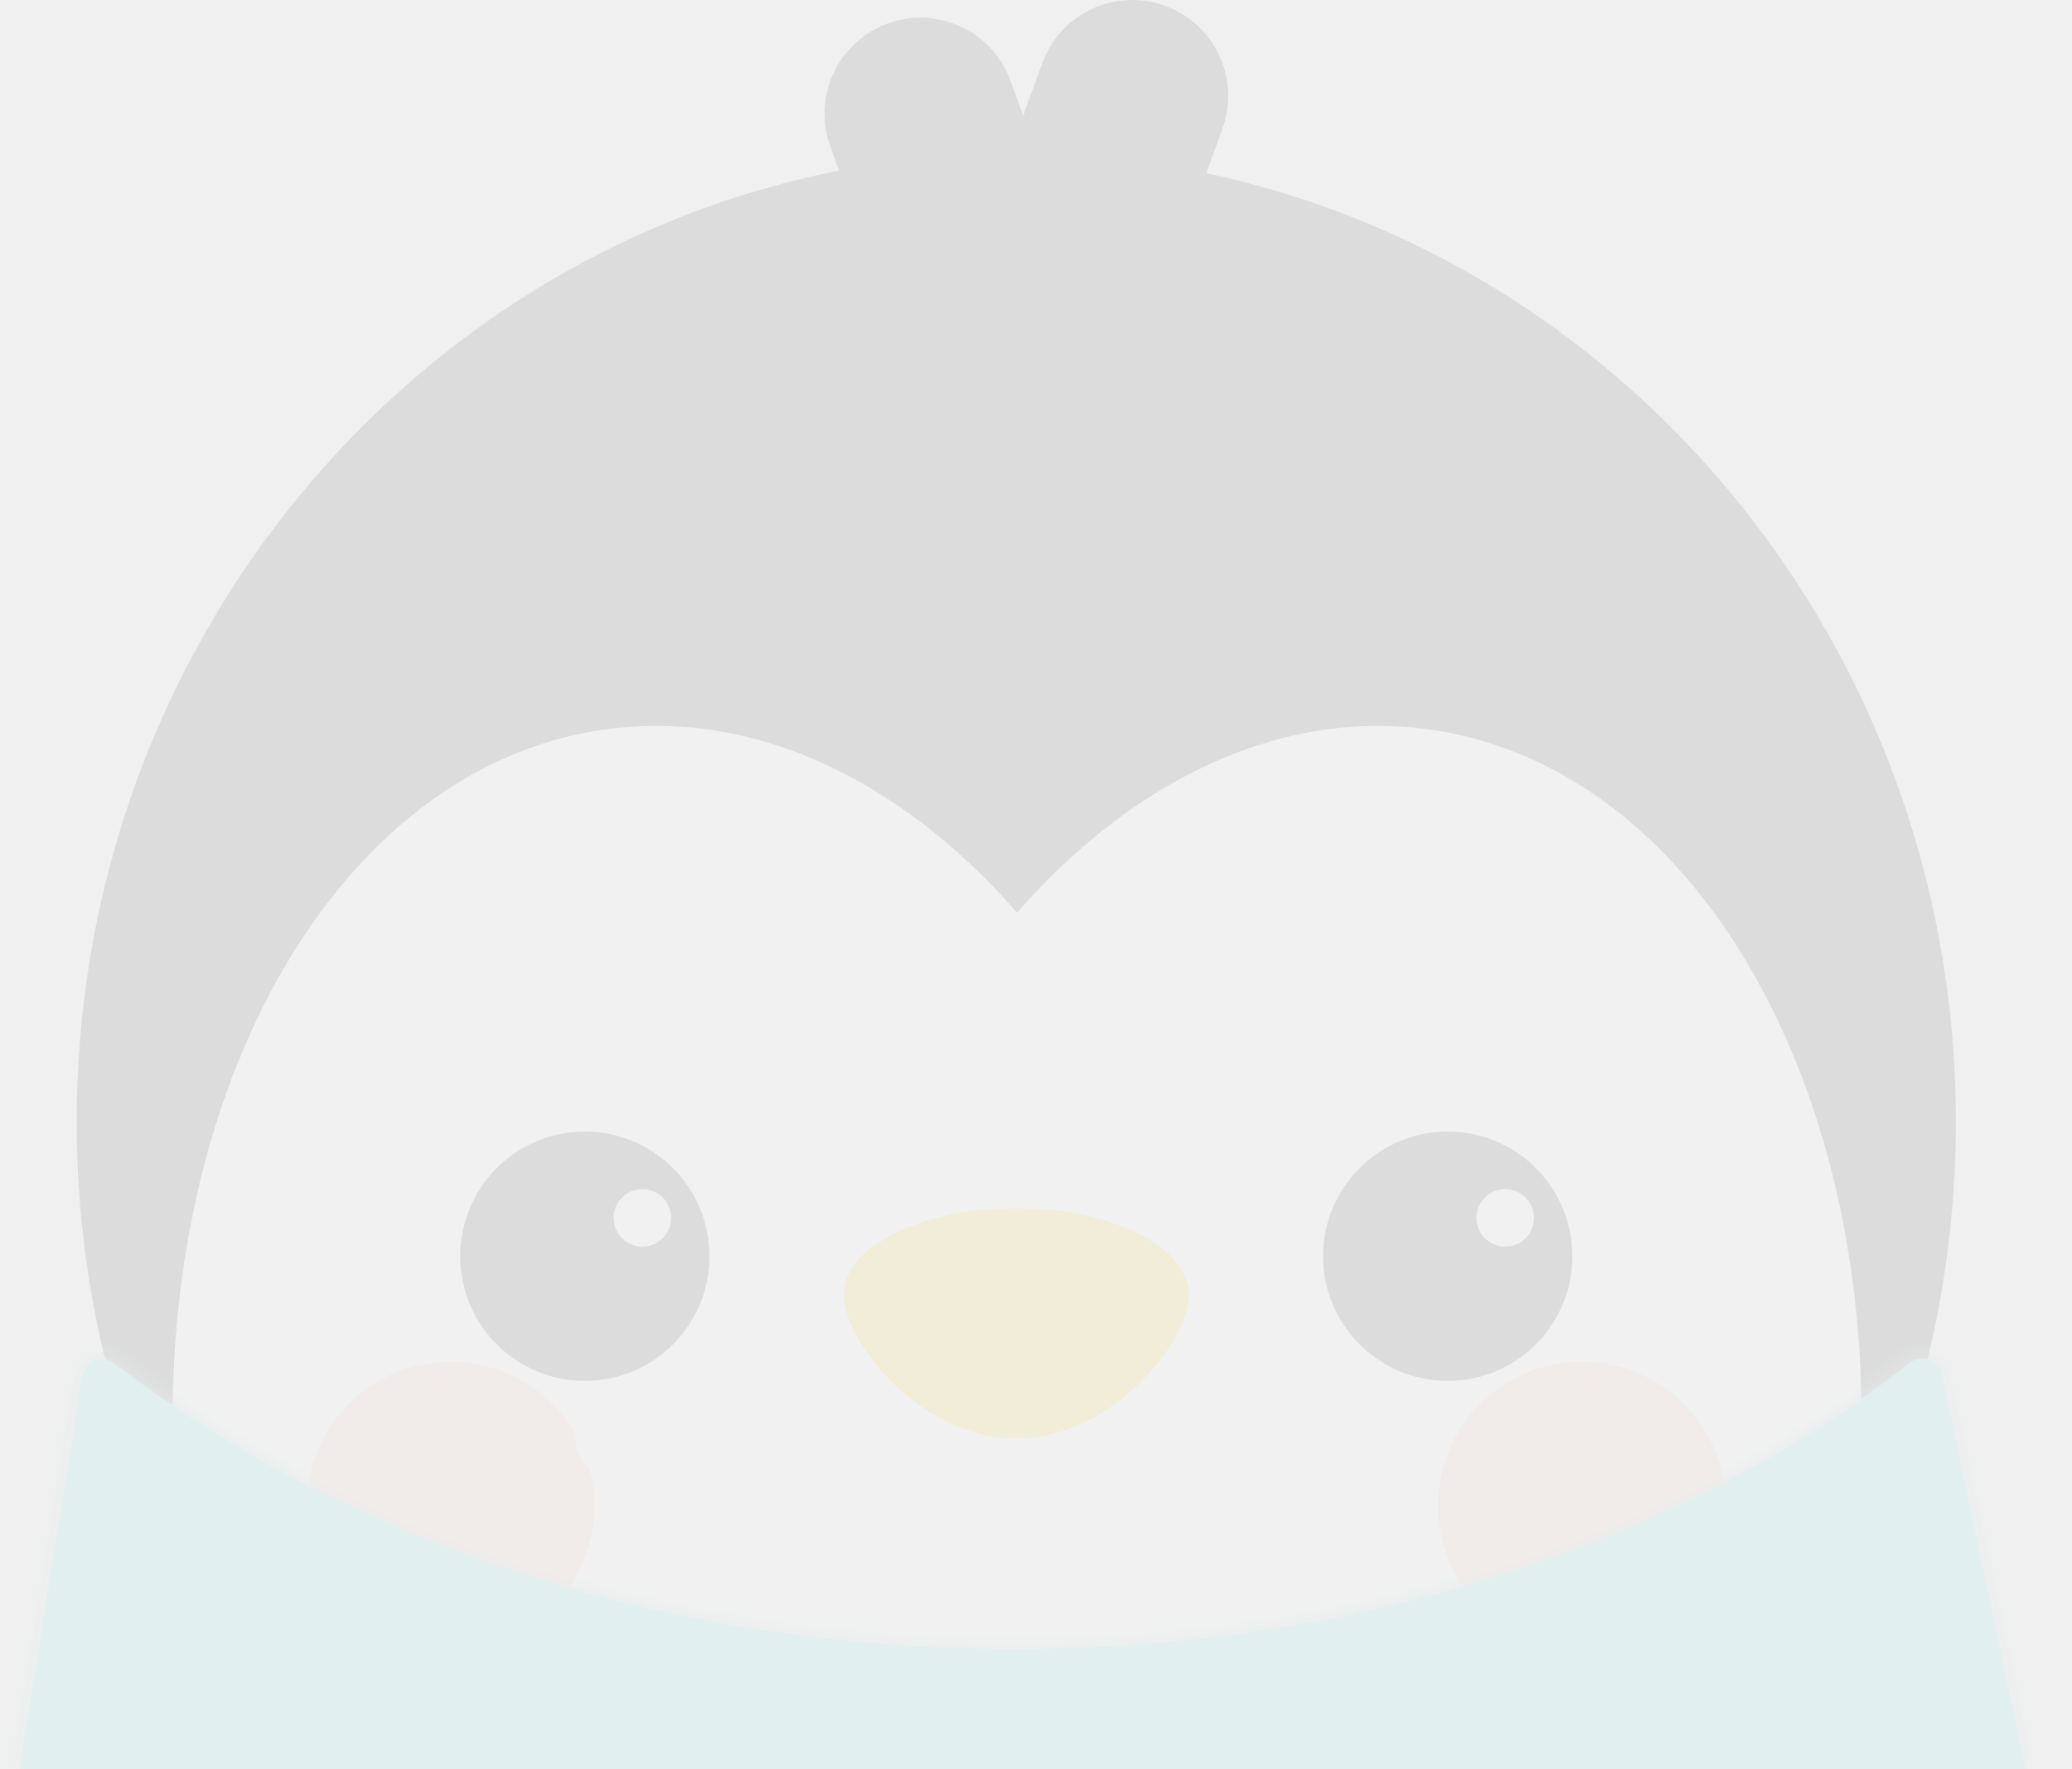
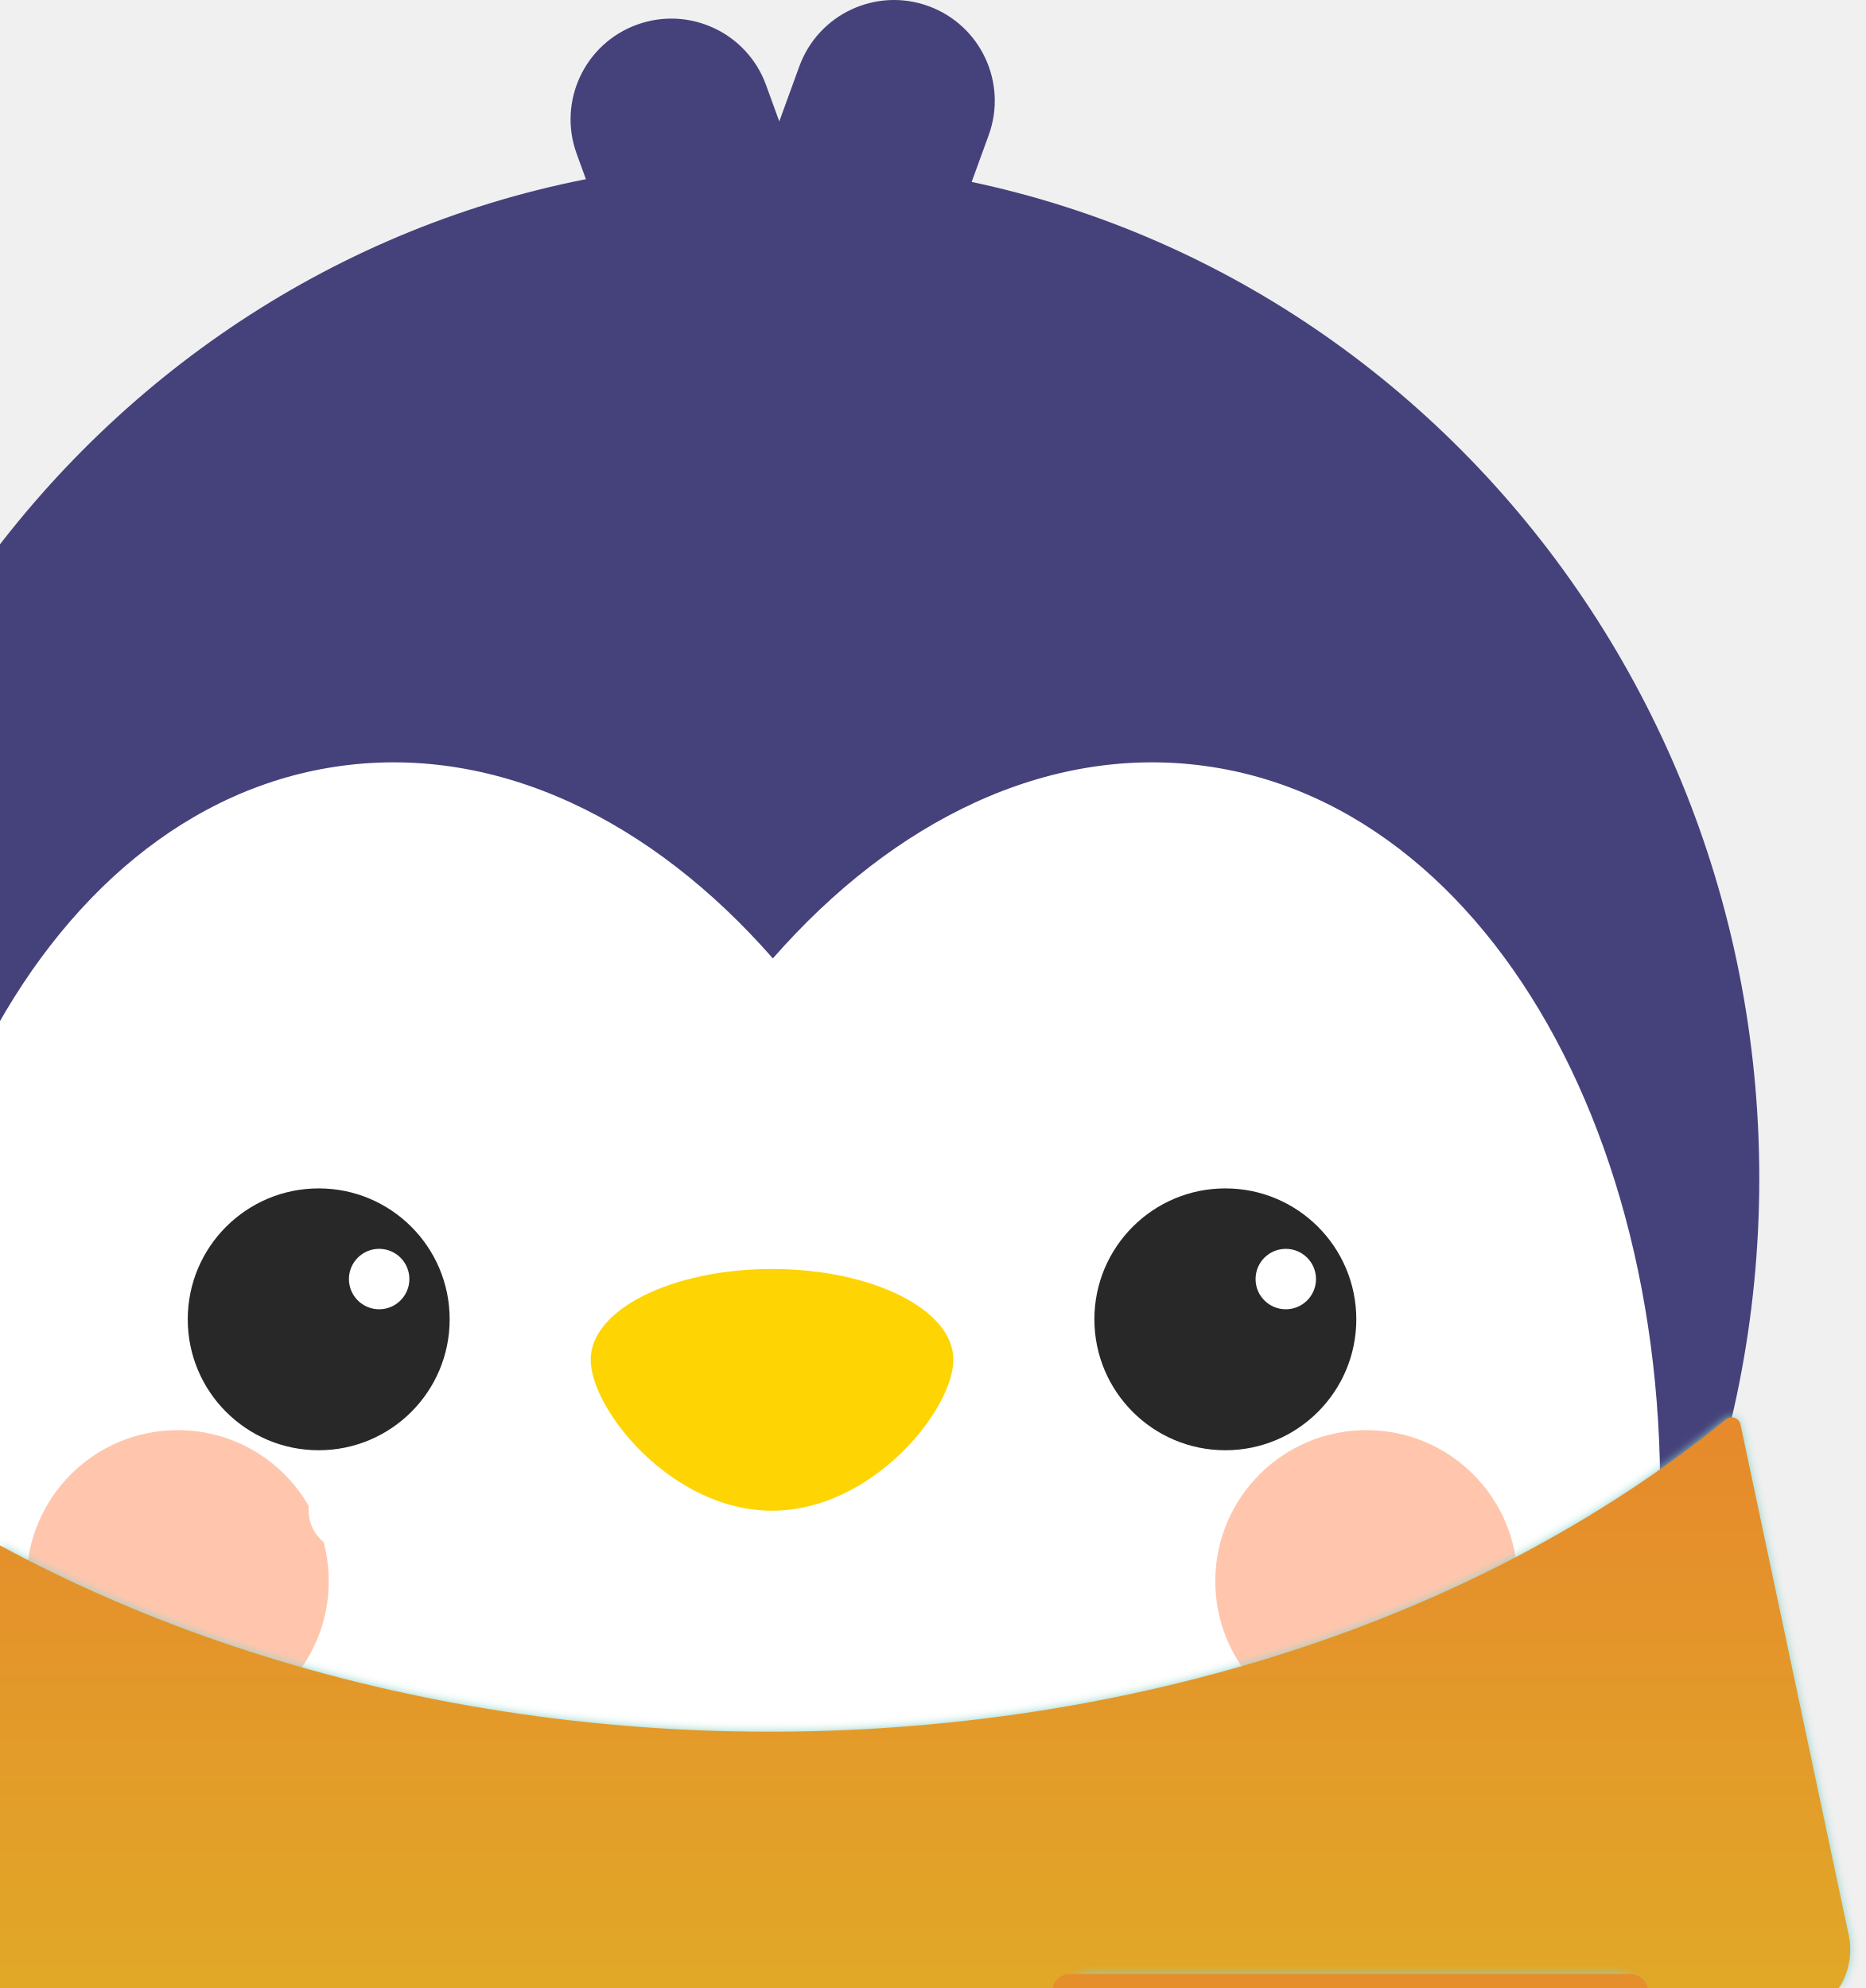
- <svg xmlns="http://www.w3.org/2000/svg" width="389" height="332" viewBox="0 0 389 332" fill="none">
-   <g opacity="0.1">
-     <path fill-rule="evenodd" clip-rule="evenodd" d="M218.746 1.09C228.088 4.49 232.904 14.82 229.504 24.161L215.96 61.373C213.047 69.376 205.048 74.058 196.942 73.097C195.612 74.064 194.126 74.864 192.503 75.454C183.162 78.855 172.832 74.038 169.432 64.696L155.888 27.485C152.488 18.143 157.305 7.814 166.647 4.414C175.988 1.014 186.317 5.83 189.717 15.172L192.092 21.695L195.675 11.848C199.076 2.507 209.405 -2.31 218.746 1.09Z" fill="#282828" />
-     <ellipse cx="190.8" cy="210.6" rx="176.4" ry="181.8" fill="#282828" />
-     <path fill-rule="evenodd" clip-rule="evenodd" d="M34.311 294.588C34.3 294.507 34.289 294.425 34.278 294.344C23.631 214.676 59.308 144.171 113.965 136.866C141.876 133.136 169.338 146.608 190.95 171.294C212.562 146.608 240.025 133.136 267.935 136.866C322.462 144.153 358.098 214.338 347.698 293.771C318.407 352.345 259.141 392.4 190.799 392.4C122.775 392.4 63.743 352.717 34.311 294.588Z" fill="white" />
-     <circle cx="84.599" cy="282.6" r="27" fill="#FFC6AD" />
-     <circle cx="296.999" cy="282.6" r="27" fill="#FFC6AD" />
-     <g filter="url(#filter0_f_188_1546)">
-       <path d="M15.452 258.159C15.887 255.422 19.129 254.175 21.329 255.86C116.844 329.017 269.907 325.77 358.651 255.772C360.782 254.09 363.971 255.202 364.534 257.858L380.609 333.739C383.316 346.515 377.117 359.605 365.195 364.934C250.841 416.042 125.062 415.955 18.093 364.672C7.106 359.404 1.277 347.371 3.189 335.336L15.452 258.159Z" fill="#8ED2C9" />
-     </g>
-     <path d="M15.452 258.159C15.887 255.422 19.129 254.175 21.329 255.86C116.844 329.017 269.907 325.77 358.651 255.772C360.782 254.09 363.971 255.202 364.534 257.858L380.609 333.739C383.316 346.515 377.117 359.605 365.195 364.934C250.841 416.042 125.062 415.955 18.093 364.672C7.106 359.404 1.277 347.371 3.189 335.336L15.452 258.159Z" fill="#6BECEF" />
-     <circle cx="23.4" cy="23.4" r="23.4" transform="matrix(-1 0 0 1 133.199 212.4)" fill="#282828" />
-     <circle cx="5.4" cy="5.4" r="5.4" transform="matrix(-1 0 0 1 125.998 223.2)" fill="white" />
-     <circle cx="23.4" cy="23.4" r="23.4" transform="matrix(-1 0 0 1 295.199 212.4)" fill="#282828" />
-     <circle cx="5.4" cy="5.4" r="5.4" transform="matrix(-1 0 0 1 287.998 223.2)" fill="white" />
-     <path d="M223.2 243C223.2 234.053 208.694 226.8 190.8 226.8C172.906 226.8 158.4 234.053 158.4 243C158.4 251.947 172.906 270 190.8 270C208.694 270 223.2 251.947 223.2 243Z" fill="#FED402" />
-     <circle cx="115.2" cy="270" r="7.2" fill="white" />
+ <svg xmlns="http://www.w3.org/2000/svg" width="410" height="437" viewBox="0 0 410 437" fill="none">
+   <path fill-rule="evenodd" clip-rule="evenodd" d="M204.045 1.341C215.534 5.523 221.458 18.227 217.276 29.717L200.618 75.485C197.035 85.329 187.196 91.088 177.224 89.904C175.588 91.094 173.76 92.078 171.764 92.804C160.275 96.986 147.571 91.062 143.389 79.573L126.731 33.804C122.549 22.315 128.473 9.611 139.963 5.429C151.452 1.247 164.156 7.171 168.338 18.661L171.26 26.688L175.669 14.573C179.851 3.083 192.555 -2.841 204.045 1.341Z" fill="#45417B" />
+   <ellipse cx="169.669" cy="259.021" rx="216.959" ry="223.601" fill="#45417B" />
+   <path fill-rule="evenodd" clip-rule="evenodd" d="M-22.81 362.312C-22.823 362.215 -22.836 362.117 -22.849 362.02C-35.944 264.033 7.936 177.317 75.16 168.333C109.488 163.745 143.266 180.315 169.847 210.677C196.428 180.315 230.205 163.745 264.533 168.333C331.601 177.296 375.433 263.63 362.633 361.335C326.604 433.368 253.717 482.626 169.666 482.626C85.996 482.626 13.388 433.814 -22.81 362.312Z" fill="white" />
+   <ellipse cx="39.048" cy="347.575" rx="33.208" ry="33.208" fill="#FFC6AD" />
+   <ellipse cx="300.286" cy="347.575" rx="33.208" ry="33.208" fill="#FFC6AD" />
+   <g filter="url(#filter0_f_372_4145)">
+     <path d="M-45.325 313.29C-45.088 311.8 -43.325 311.124 -42.141 312.06C76.219 405.636 269.644 401.427 379.316 312.01C380.461 311.076 382.193 311.68 382.5 313.126L406.27 425.328C407.743 432.282 404.354 439.382 397.944 442.456C249.241 513.767 83.229 513.718 -55.222 442.31C-61.117 439.27 -64.305 432.748 -63.264 426.197L-45.325 313.29Z" fill="#8ED2C9" />
  </g>
+   <path d="M-45.325 313.29C-45.088 311.8 -43.325 311.124 -42.141 312.06C76.219 405.636 269.644 401.427 379.316 312.01C380.461 311.076 382.193 311.68 382.5 313.126L406.27 425.328C407.743 432.282 404.354 439.382 397.944 442.456C249.241 513.767 83.229 513.718 -55.222 442.31C-61.117 439.27 -64.305 432.748 -63.264 426.197L-45.325 313.29Z" fill="url(#paint0_linear_372_4145)" />
+   <g filter="url(#filter1_f_372_4145)">
+     <path d="M240.48 433.914C235.307 433.914 231.23 438.348 231.694 443.501C236.515 497.144 243.874 527.759 271.89 566.723C273.86 569.463 277.255 570.782 280.573 570.164L280.984 570.087C283.356 576.981 287.256 582.502 291.821 587.457C293.478 589.256 296.279 589.371 298.078 587.714C299.876 586.057 299.991 583.256 298.334 581.457C294.64 577.448 291.707 573.316 289.811 568.441L300.45 566.458C302.757 574.019 306.872 579.953 311.746 585.244C313.403 587.042 316.204 587.157 318.003 585.5C319.801 583.843 319.916 581.042 318.259 579.243C314.215 574.854 311.083 570.318 309.225 564.822L318.5 563.093C320.859 570.151 324.814 575.776 329.457 580.816C331.114 582.614 333.915 582.729 335.714 581.072C337.512 579.415 337.627 576.614 335.97 574.816C332.188 570.71 329.203 566.477 327.312 561.45L336.58 559.722C338.97 566.289 342.759 571.602 347.168 576.388C348.825 578.187 351.626 578.301 353.425 576.645C355.223 574.988 355.338 572.187 353.681 570.388C350.165 566.571 347.338 562.644 345.438 558.07L354.69 556.345C357.092 562.433 360.708 567.432 364.879 571.96C366.536 573.759 369.337 573.874 371.136 572.217C372.934 570.56 373.049 567.759 371.392 565.96C368.146 562.436 365.486 558.818 363.602 554.684L372.83 552.963C375.223 558.582 378.66 563.267 382.59 567.533C384.247 569.331 387.048 569.446 388.847 567.789C390.645 566.132 390.76 563.331 389.103 561.533C386.13 558.305 383.649 554.999 381.806 551.29L391 549.576C393.364 554.737 396.616 559.105 400.301 563.105C401.958 564.903 404.759 565.018 406.558 563.361C408.356 561.704 408.471 558.903 406.814 557.105C403.533 553.543 400.852 549.885 398.965 545.696C400.969 542.995 401.422 539.207 399.602 535.94C380.348 501.386 370.947 477.983 362.976 441.018C362.087 436.897 358.463 433.914 354.248 433.914H240.48Z" fill="#8ED2C9" />
+   </g>
+   <path fill-rule="evenodd" clip-rule="evenodd" d="M235.129 433.916C232.84 433.916 231.038 435.886 231.232 438.168C236.158 496.317 243.244 527.756 273.694 569.201C274.578 570.405 276.086 571.002 277.555 570.728L283.439 569.631C285.68 575.953 289.307 581.084 293.636 585.783C294.369 586.579 295.609 586.63 296.405 585.897C297.201 585.164 297.251 583.924 296.518 583.128C292.574 578.847 289.376 574.331 287.345 568.903L302.894 566.004C305.077 572.985 308.915 578.529 313.564 583.574C314.297 584.37 315.536 584.421 316.332 583.688C317.128 582.955 317.179 581.715 316.446 580.919C312.164 576.271 308.762 571.347 306.777 565.28L320.952 562.637C323.182 569.123 326.862 574.358 331.273 579.145C332.006 579.941 333.245 579.991 334.041 579.258C334.837 578.525 334.888 577.285 334.155 576.489C330.125 572.115 326.874 567.496 324.851 561.91L339.043 559.265C341.299 565.267 344.815 570.191 348.983 574.715C349.717 575.511 350.956 575.562 351.752 574.828C352.548 574.095 352.599 572.855 351.866 572.06C348.092 567.963 345.001 563.653 342.962 558.534L357.163 555.886C359.424 561.418 362.769 566.031 366.692 570.289C367.426 571.085 368.665 571.136 369.461 570.403C370.257 569.669 370.308 568.43 369.575 567.634C366.06 563.819 363.138 559.818 361.106 555.151L375.322 552.501C377.566 557.574 380.734 561.872 384.407 565.859C385.141 566.655 386.38 566.706 387.176 565.973C387.972 565.24 388.023 564 387.29 563.204C384.039 559.675 381.295 555.987 379.293 551.76L393.508 549.11C395.715 553.737 398.697 557.72 402.118 561.434C402.852 562.23 404.091 562.28 404.887 561.547C405.683 560.814 405.734 559.574 405.001 558.778C402.016 555.539 399.459 552.165 397.511 548.364L400.337 547.837C402.993 547.342 404.358 544.362 403.023 542.013C380.718 502.768 370.754 478.532 362.142 437.067C361.763 435.241 360.156 433.916 358.29 433.916H235.129Z" fill="url(#paint1_linear_372_4145)" />
+   <path d="M294.148 467.514C294.449 467.341 294.744 467.152 295.033 466.948C299.969 463.455 301.158 456.648 297.688 451.745C294.218 446.842 287.403 445.699 282.467 449.193C281.988 449.532 281.544 449.902 281.136 450.299C280.833 446.075 278.156 442.223 274.01 440.701C268.402 438.643 262.229 441.627 260.223 447.367C259.153 450.427 259.483 453.653 260.875 456.31C260.43 456.255 259.977 456.226 259.518 456.225C253.437 456.208 248.57 461.037 248.646 467.01C248.722 472.984 253.714 477.841 259.794 477.858C260.122 477.859 260.447 477.845 260.768 477.819C260.636 478.112 260.515 478.414 260.407 478.724C258.401 484.464 261.321 490.786 266.929 492.845C272.538 494.904 278.71 491.919 280.717 486.179C280.895 485.669 281.034 485.155 281.136 484.639C283.123 486.432 285.765 487.531 288.652 487.539C294.733 487.556 299.6 482.727 299.524 476.754C299.474 472.851 297.327 469.425 294.148 467.514Z" fill="white" />
+   <ellipse cx="28.78" cy="28.78" rx="28.78" ry="28.78" transform="matrix(-1 0 0 1 98.8198 261.232)" fill="#282828" />
+   <ellipse cx="6.642" cy="6.642" rx="6.642" ry="6.642" transform="matrix(-1 0 0 1 89.9663 274.518)" fill="white" />
+   <ellipse cx="28.78" cy="28.78" rx="28.78" ry="28.78" transform="matrix(-1 0 0 1 298.068 261.232)" fill="#282828" />
+   <ellipse cx="6.642" cy="6.642" rx="6.642" ry="6.642" transform="matrix(-1 0 0 1 289.212 274.52)" fill="white" />
+   <path d="M209.515 298.874C209.515 287.87 191.674 278.949 169.666 278.949C147.657 278.949 129.816 287.87 129.816 298.874C129.816 309.878 147.657 332.082 169.666 332.082C191.674 332.082 209.515 309.878 209.515 298.874Z" fill="#FED402" />
+   <ellipse cx="76.686" cy="332.082" rx="8.855" ry="8.855" fill="white" />
  <defs>
-     <filter id="filter0_f_188_1546" x="-0.77" y="251.375" width="385.608" height="155.425" filterUnits="userSpaceOnUse" color-interpolation-filters="sRGB">
+     <filter id="filter0_f_372_4145" x="-65.418" y="309.603" width="473.989" height="188.259" filterUnits="userSpaceOnUse" color-interpolation-filters="sRGB">
      <feFlood flood-opacity="0" result="BackgroundImageFix" />
      <feBlend mode="normal" in="SourceGraphic" in2="BackgroundImageFix" result="shape" />
-       <feGaussianBlur stdDeviation="1.8" result="effect1_foregroundBlur_188_1546" />
+       <feGaussianBlur stdDeviation="0.98" result="effect1_foregroundBlur_372_4145" />
    </filter>
+     <filter id="filter1_f_372_4145" x="229.698" y="431.955" width="180.247" height="158.89" filterUnits="userSpaceOnUse" color-interpolation-filters="sRGB">
+       <feFlood flood-opacity="0" result="BackgroundImageFix" />
+       <feBlend mode="normal" in="SourceGraphic" in2="BackgroundImageFix" result="shape" />
+       <feGaussianBlur stdDeviation="0.98" result="effect1_foregroundBlur_372_4145" />
+     </filter>
+     <linearGradient id="paint0_linear_372_4145" x1="171.884" y1="309.938" x2="171.884" y2="495.903" gradientUnits="userSpaceOnUse">
+       <stop stop-color="#E6892C" />
+       <stop offset="1" stop-color="#DEB625" />
+     </linearGradient>
+     <linearGradient id="paint1_linear_372_4145" x1="318.368" y1="433.916" x2="318.368" y2="586.415" gradientUnits="userSpaceOnUse">
+       <stop stop-color="#E58E2B" />
+       <stop offset="1" stop-color="#DFB425" />
+     </linearGradient>
  </defs>
</svg>
